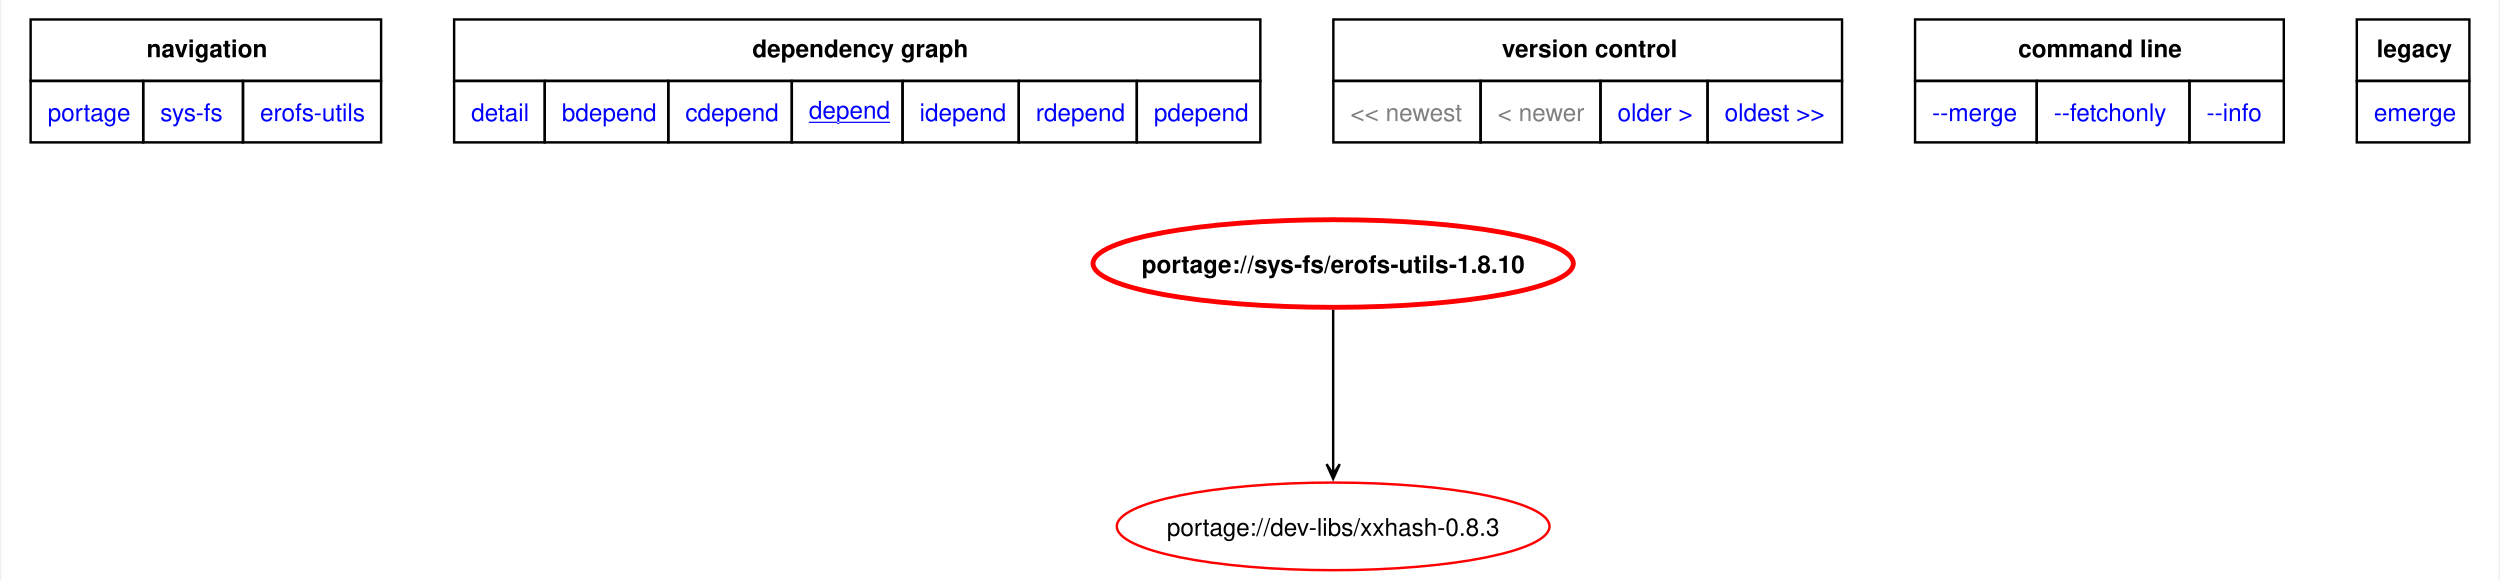
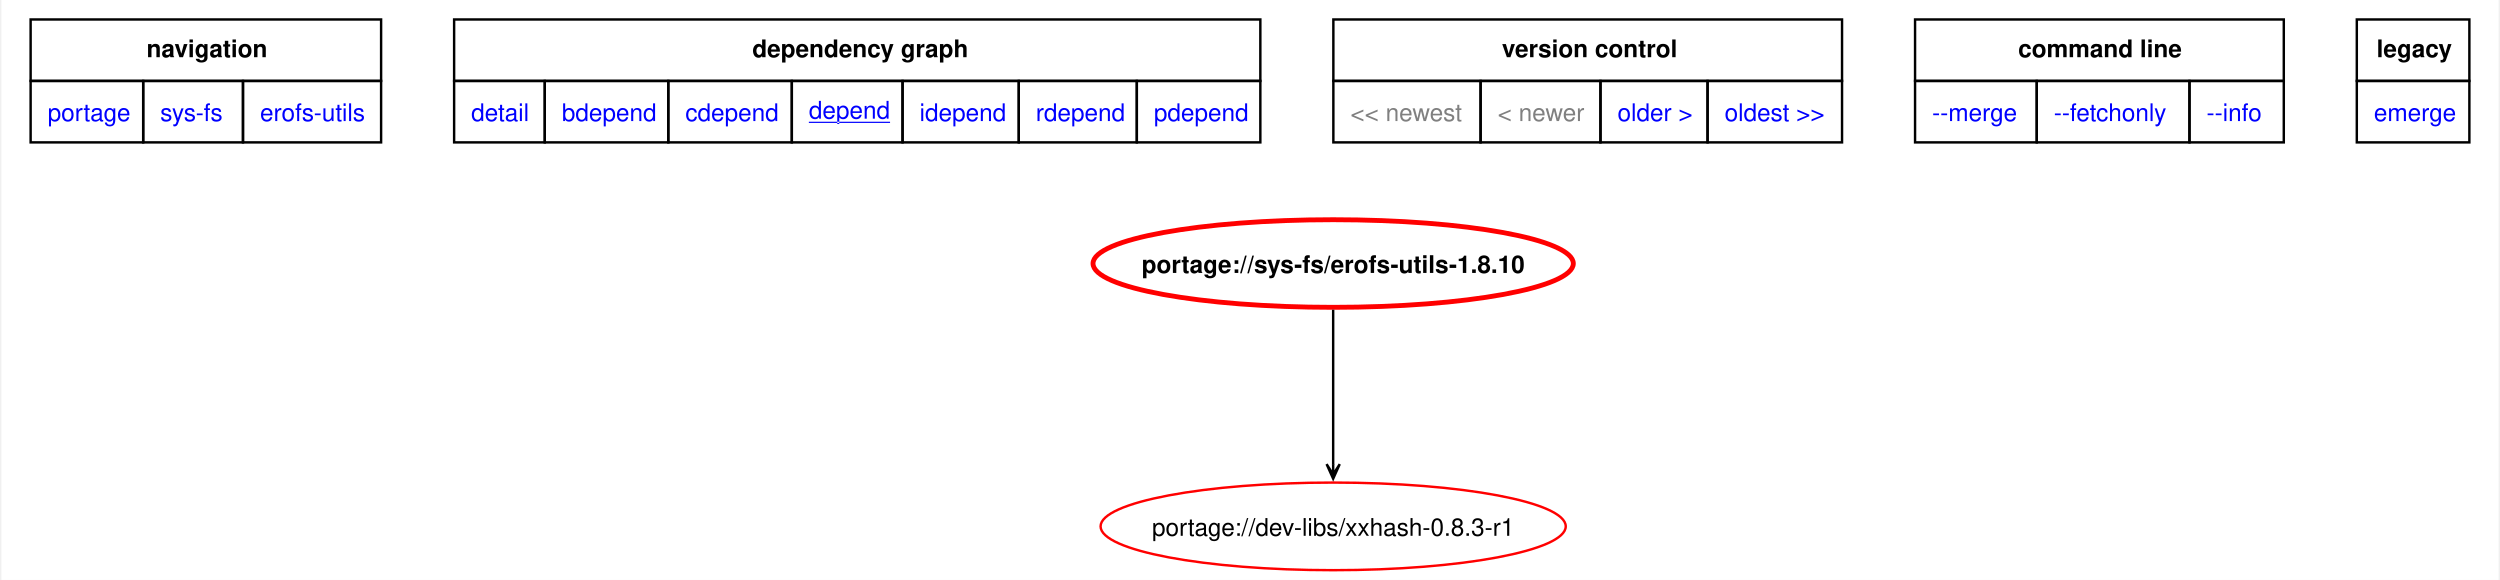
<svg xmlns="http://www.w3.org/2000/svg" xmlns:xlink="http://www.w3.org/1999/xlink" width="1026pt" height="238pt" viewBox="0.00 0.00 1026.00 238.27">
  <g id="graph0" class="graph" transform="scale(1 1) rotate(0) translate(4 234.27)">
    <polygon fill="white" stroke="none" points="-4,4 -4,-234.27 1022,-234.27 1022,4 -4,4" />
    <polygon fill="none" stroke="black" points="8,-201.02 8,-226.27 152,-226.27 152,-201.02 8,-201.02" />
    <text text-anchor="start" x="55.62" y="-210.77" font-family="Helvetica,sans-Serif" font-weight="bold" font-size="10.00">navigation</text>
    <polygon fill="none" stroke="black" points="182,-201.02 182,-226.27 513.25,-226.27 513.25,-201.02 182,-201.02" />
    <text text-anchor="start" x="304.5" y="-210.77" font-family="Helvetica,sans-Serif" font-weight="bold" font-size="10.00">dependency graph</text>
    <polygon fill="none" stroke="black" points="543.25,-201.02 543.25,-226.27 752.25,-226.27 752.25,-201.02 543.25,-201.02" />
    <text text-anchor="start" x="612.5" y="-210.77" font-family="Helvetica,sans-Serif" font-weight="bold" font-size="10.00">version control</text>
    <polygon fill="none" stroke="black" points="782.25,-201.02 782.25,-226.27 933.75,-226.27 933.75,-201.02 782.25,-201.02" />
    <text text-anchor="start" x="824.62" y="-210.77" font-family="Helvetica,sans-Serif" font-weight="bold" font-size="10.00">command line</text>
    <polygon fill="none" stroke="black" points="963.75,-201.02 963.75,-226.27 1010,-226.27 1010,-201.02 963.75,-201.02" />
    <text text-anchor="start" x="971.88" y="-210.77" font-family="Helvetica,sans-Serif" font-weight="bold" font-size="10.00">legacy</text>
    <g id="a_graph0_0">
      <a xlink:href="../index.html" xlink:title="repository">
        <polygon fill="none" stroke="black" points="8,-175.77 8,-201.02 54.25,-201.02 54.25,-175.77 8,-175.77" />
        <text text-anchor="start" x="15" y="-184.52" font-family="Helvetica,sans-Serif" font-size="10.00" fill="blue">portage</text>
      </a>
    </g>
    <g id="a_graph0_1">
      <a xlink:href="./index.html" xlink:title="repository">
        <polygon fill="none" stroke="black" points="54.25,-175.77 54.25,-201.02 95.25,-201.02 95.25,-175.77 54.25,-175.77" />
        <text text-anchor="start" x="61.25" y="-184.52" font-family="Helvetica,sans-Serif" font-size="10.00" fill="blue">sys-fs</text>
      </a>
    </g>
    <g id="a_graph0_2">
      <a xlink:href="./erofs-utils.html" xlink:title="repository">
        <polygon fill="none" stroke="black" points="95.25,-175.77 95.25,-201.02 152,-201.02 152,-175.77 95.25,-175.77" />
        <text text-anchor="start" x="102.25" y="-184.52" font-family="Helvetica,sans-Serif" font-size="10.00" fill="blue">erofs-utils</text>
      </a>
    </g>
    <g id="a_graph0_3">
      <a xlink:href="../sys-fs/erofs-utils-1.8.10.svg" xlink:title="portage://sys-fs/erofs-utils-1.8.10">
        <polygon fill="none" stroke="black" points="182,-175.77 182,-201.02 219.25,-201.02 219.25,-175.77 182,-175.77" />
        <text text-anchor="start" x="189" y="-184.52" font-family="Helvetica,sans-Serif" font-size="10.00" fill="blue">detail</text>
      </a>
    </g>
    <g id="a_graph0_4">
      <a xlink:href="../sys-fs/erofs-utils-1.8.10-bdepend.svg" xlink:title="portage://sys-fs/erofs-utils-1.8.10">
        <polygon fill="none" stroke="black" points="219.25,-175.77 219.25,-201.02 270,-201.02 270,-175.77 219.25,-175.77" />
        <text text-anchor="start" x="226.25" y="-184.52" font-family="Helvetica,sans-Serif" font-size="10.00" fill="blue">bdepend</text>
      </a>
    </g>
    <g id="a_graph0_5">
      <a xlink:href="../sys-fs/erofs-utils-1.8.10-cdepend.svg" xlink:title="portage://sys-fs/erofs-utils-1.8.10">
        <polygon fill="none" stroke="black" points="270,-175.77 270,-201.02 320.75,-201.02 320.75,-175.77 270,-175.77" />
        <text text-anchor="start" x="277" y="-184.52" font-family="Helvetica,sans-Serif" font-size="10.00" fill="blue">cdepend</text>
      </a>
    </g>
    <g id="a_graph0_6">
      <a xlink:href="../sys-fs/erofs-utils-1.8.10-depend.svg" xlink:title="portage://sys-fs/erofs-utils-1.8.10">
        <polygon fill="none" stroke="black" points="320.75,-175.77 320.75,-201.02 366.25,-201.02 366.25,-175.77 320.75,-175.77" />
        <text text-anchor="start" x="327.75" y="-185.52" font-family="Helvetica,sans-Serif" text-decoration="underline" font-size="10.00" fill="blue">depend</text>
      </a>
    </g>
    <g id="a_graph0_7">
      <a xlink:href="../sys-fs/erofs-utils-1.8.10-idepend.svg" xlink:title="portage://sys-fs/erofs-utils-1.8.10">
        <polygon fill="none" stroke="black" points="366.25,-175.77 366.25,-201.02 414,-201.02 414,-175.77 366.25,-175.77" />
        <text text-anchor="start" x="373.25" y="-184.52" font-family="Helvetica,sans-Serif" font-size="10.00" fill="blue">idepend</text>
      </a>
    </g>
    <g id="a_graph0_8">
      <a xlink:href="../sys-fs/erofs-utils-1.8.10-rdepend.svg" xlink:title="portage://sys-fs/erofs-utils-1.8.10">
        <polygon fill="none" stroke="black" points="414,-175.77 414,-201.02 462.5,-201.02 462.5,-175.77 414,-175.77" />
        <text text-anchor="start" x="421" y="-184.52" font-family="Helvetica,sans-Serif" font-size="10.00" fill="blue">rdepend</text>
      </a>
    </g>
    <g id="a_graph0_9">
      <a xlink:href="../sys-fs/erofs-utils-1.8.10-pdepend.svg" xlink:title="portage://sys-fs/erofs-utils-1.8.10">
        <polygon fill="none" stroke="black" points="462.5,-175.77 462.5,-201.02 513.25,-201.02 513.25,-175.77 462.5,-175.77" />
        <text text-anchor="start" x="469.5" y="-184.52" font-family="Helvetica,sans-Serif" font-size="10.00" fill="blue">pdepend</text>
      </a>
    </g>
    <polygon fill="none" stroke="black" points="543.25,-175.77 543.25,-201.02 603.75,-201.02 603.75,-175.77 543.25,-175.77" />
    <text text-anchor="start" x="550.25" y="-184.52" font-family="Helvetica,sans-Serif" font-size="10.00" fill="gray">&lt;&lt; newest</text>
    <polygon fill="none" stroke="black" points="603.75,-175.77 603.75,-201.02 653,-201.02 653,-175.77 603.75,-175.77" />
    <text text-anchor="start" x="610.75" y="-184.52" font-family="Helvetica,sans-Serif" font-size="10.00" fill="gray">&lt; newer</text>
    <g id="a_graph0_10">
      <a xlink:href="../sys-fs/erofs-utils-1.8.4-depend.svg" xlink:title="portage://sys-fs/erofs-utils-1.8.4">
        <polygon fill="none" stroke="black" points="653,-175.77 653,-201.02 697,-201.02 697,-175.77 653,-175.77" />
        <text text-anchor="start" x="660" y="-184.52" font-family="Helvetica,sans-Serif" font-size="10.00" fill="blue">older &gt;</text>
      </a>
    </g>
    <g id="a_graph0_11">
      <a xlink:href="../sys-fs/erofs-utils-1.8.4-depend.svg" xlink:title="portage://sys-fs/erofs-utils-1.8.4">
        <polygon fill="none" stroke="black" points="697,-175.77 697,-201.02 752.25,-201.02 752.25,-175.77 697,-175.77" />
        <text text-anchor="start" x="704" y="-184.52" font-family="Helvetica,sans-Serif" font-size="10.00" fill="blue">oldest &gt;&gt;</text>
      </a>
    </g>
    <g id="a_graph0_12">
      <a xlink:href="../sys-fs/erofs-utils-1.8.10-merge.svg" xlink:title="portage://sys-fs/erofs-utils-1.8.10">
        <polygon fill="none" stroke="black" points="782.25,-175.77 782.25,-201.02 832.25,-201.02 832.25,-175.77 782.25,-175.77" />
        <text text-anchor="start" x="789.25" y="-184.52" font-family="Helvetica,sans-Serif" font-size="10.00" fill="blue">--merge </text>
      </a>
    </g>
    <g id="a_graph0_13">
      <a xlink:href="../sys-fs/erofs-utils-1.8.10-fetchonly.svg" xlink:title="portage://sys-fs/erofs-utils-1.8.10">
        <polygon fill="none" stroke="black" points="832.25,-175.77 832.25,-201.02 895,-201.02 895,-175.77 832.25,-175.77" />
        <text text-anchor="start" x="839.25" y="-184.52" font-family="Helvetica,sans-Serif" font-size="10.00" fill="blue">--fetchonly </text>
      </a>
    </g>
    <g id="a_graph0_14">
      <a xlink:href="../sys-fs/erofs-utils-1.8.10-info.svg" xlink:title="portage://sys-fs/erofs-utils-1.8.10">
        <polygon fill="none" stroke="black" points="895,-175.77 895,-201.02 933.75,-201.02 933.75,-175.77 895,-175.77" />
        <text text-anchor="start" x="902" y="-184.52" font-family="Helvetica,sans-Serif" font-size="10.00" fill="blue">--info </text>
      </a>
    </g>
    <g id="a_graph0_15">
      <a xlink:href="../sys-fs/erofs-utils-1.8.10-emerge.svg" xlink:title="portage://sys-fs/erofs-utils-1.8.10">
        <polygon fill="none" stroke="black" points="963.75,-175.77 963.75,-201.02 1010,-201.02 1010,-175.77 963.75,-175.77" />
        <text text-anchor="start" x="970.75" y="-184.52" font-family="Helvetica,sans-Serif" font-size="10.00" fill="blue">emerge</text>
      </a>
    </g>
    <g id="node2" class="node">
      <g id="a_node2">
        <a xlink:href="../sys-fs/erofs-utils-1.8.10-depend.svg" xlink:title="portage://sys-fs/erofs-utils-1.8.10">
          <ellipse fill="none" stroke="red" stroke-width="2" cx="543.17" cy="-126" rx="98.67" ry="18" />
          <text text-anchor="middle" x="543.17" y="-122.12" font-family="Helvetica,sans-Serif" font-weight="bold" font-size="10.00">portage://sys-fs/erofs-utils-1.8.10</text>
        </a>
      </g>
    </g>
    <g id="node3" class="node">
      <g id="a_node3">
-         <a xlink:href="../dev-libs/xxhash-0.8.3-depend.svg" xlink:title="portage://dev-libs/xxhash-0.8.3">
-           <ellipse fill="none" stroke="red" cx="543.17" cy="-18" rx="88.9" ry="18" />
-           <text text-anchor="middle" x="543.17" y="-14.12" font-family="Helvetica,sans-Serif" font-size="10.00">portage://dev-libs/xxhash-0.8.3</text>
+         <a xlink:href="../dev-libs/xxhash-0.8.3-r1-depend.svg" xlink:title="portage://dev-libs/xxhash-0.8.3-r1">
+           <ellipse fill="none" stroke="red" cx="543.17" cy="-18" rx="95.56" ry="18" />
+           <text text-anchor="middle" x="543.17" y="-14.12" font-family="Helvetica,sans-Serif" font-size="10.00">portage://dev-libs/xxhash-0.8.3-r1</text>
        </a>
      </g>
    </g>
    <g id="edge2" class="edge">
      <path fill="none" stroke="black" d="M543.17,-107.02C543.17,-89.53 543.17,-62.82 543.17,-43.41" />
      <polygon fill="black" stroke="black" points="543.17,-37.58 545.87,-43.58 543.17,-39.36 543.17,-43.58 543.17,-43.58 543.17,-43.58 543.17,-39.36 540.47,-43.58 543.17,-37.58" />
    </g>
  </g>
</svg>
